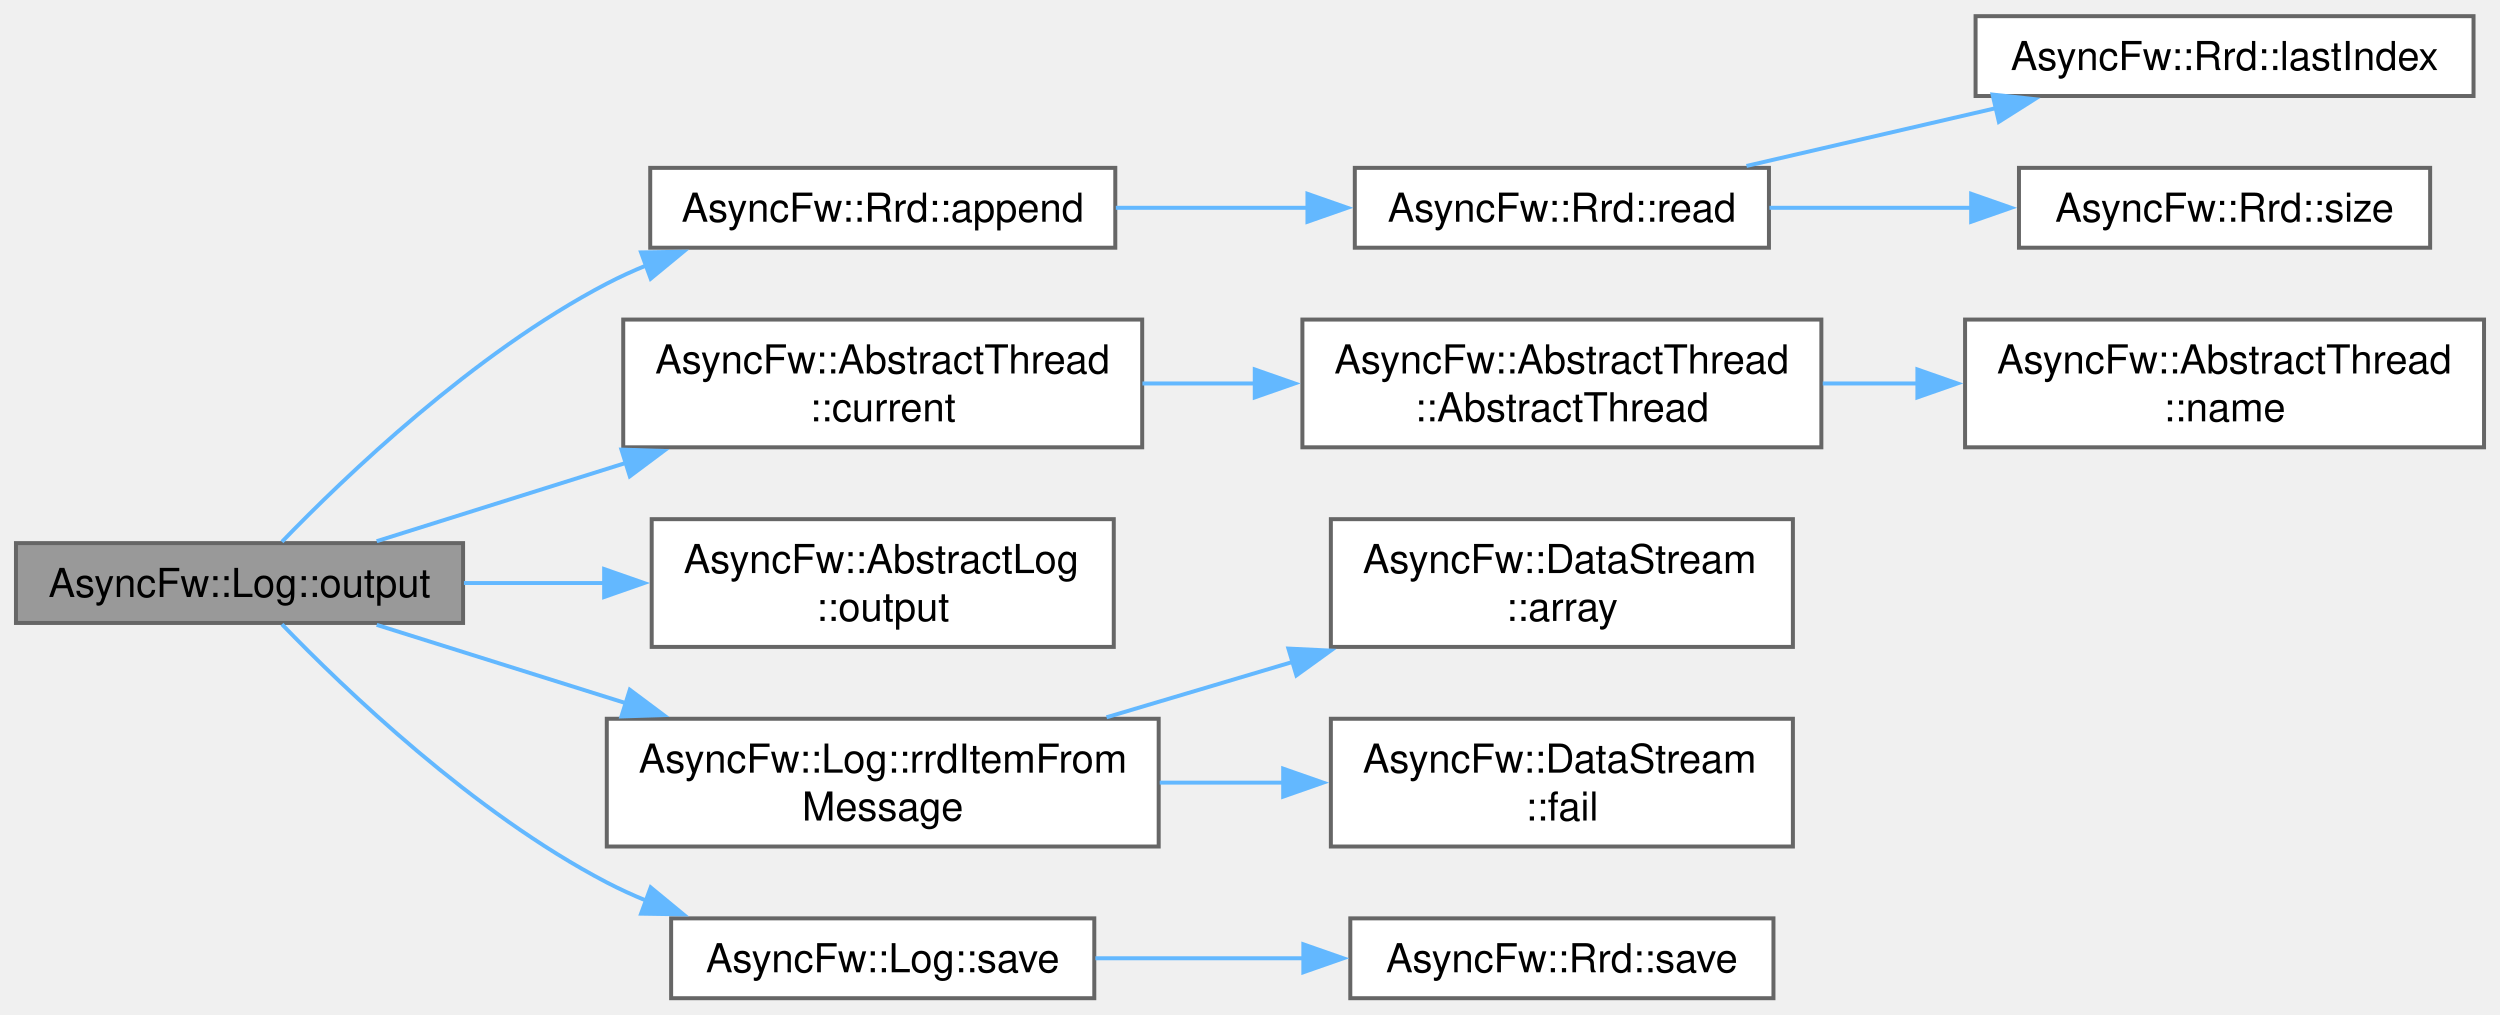
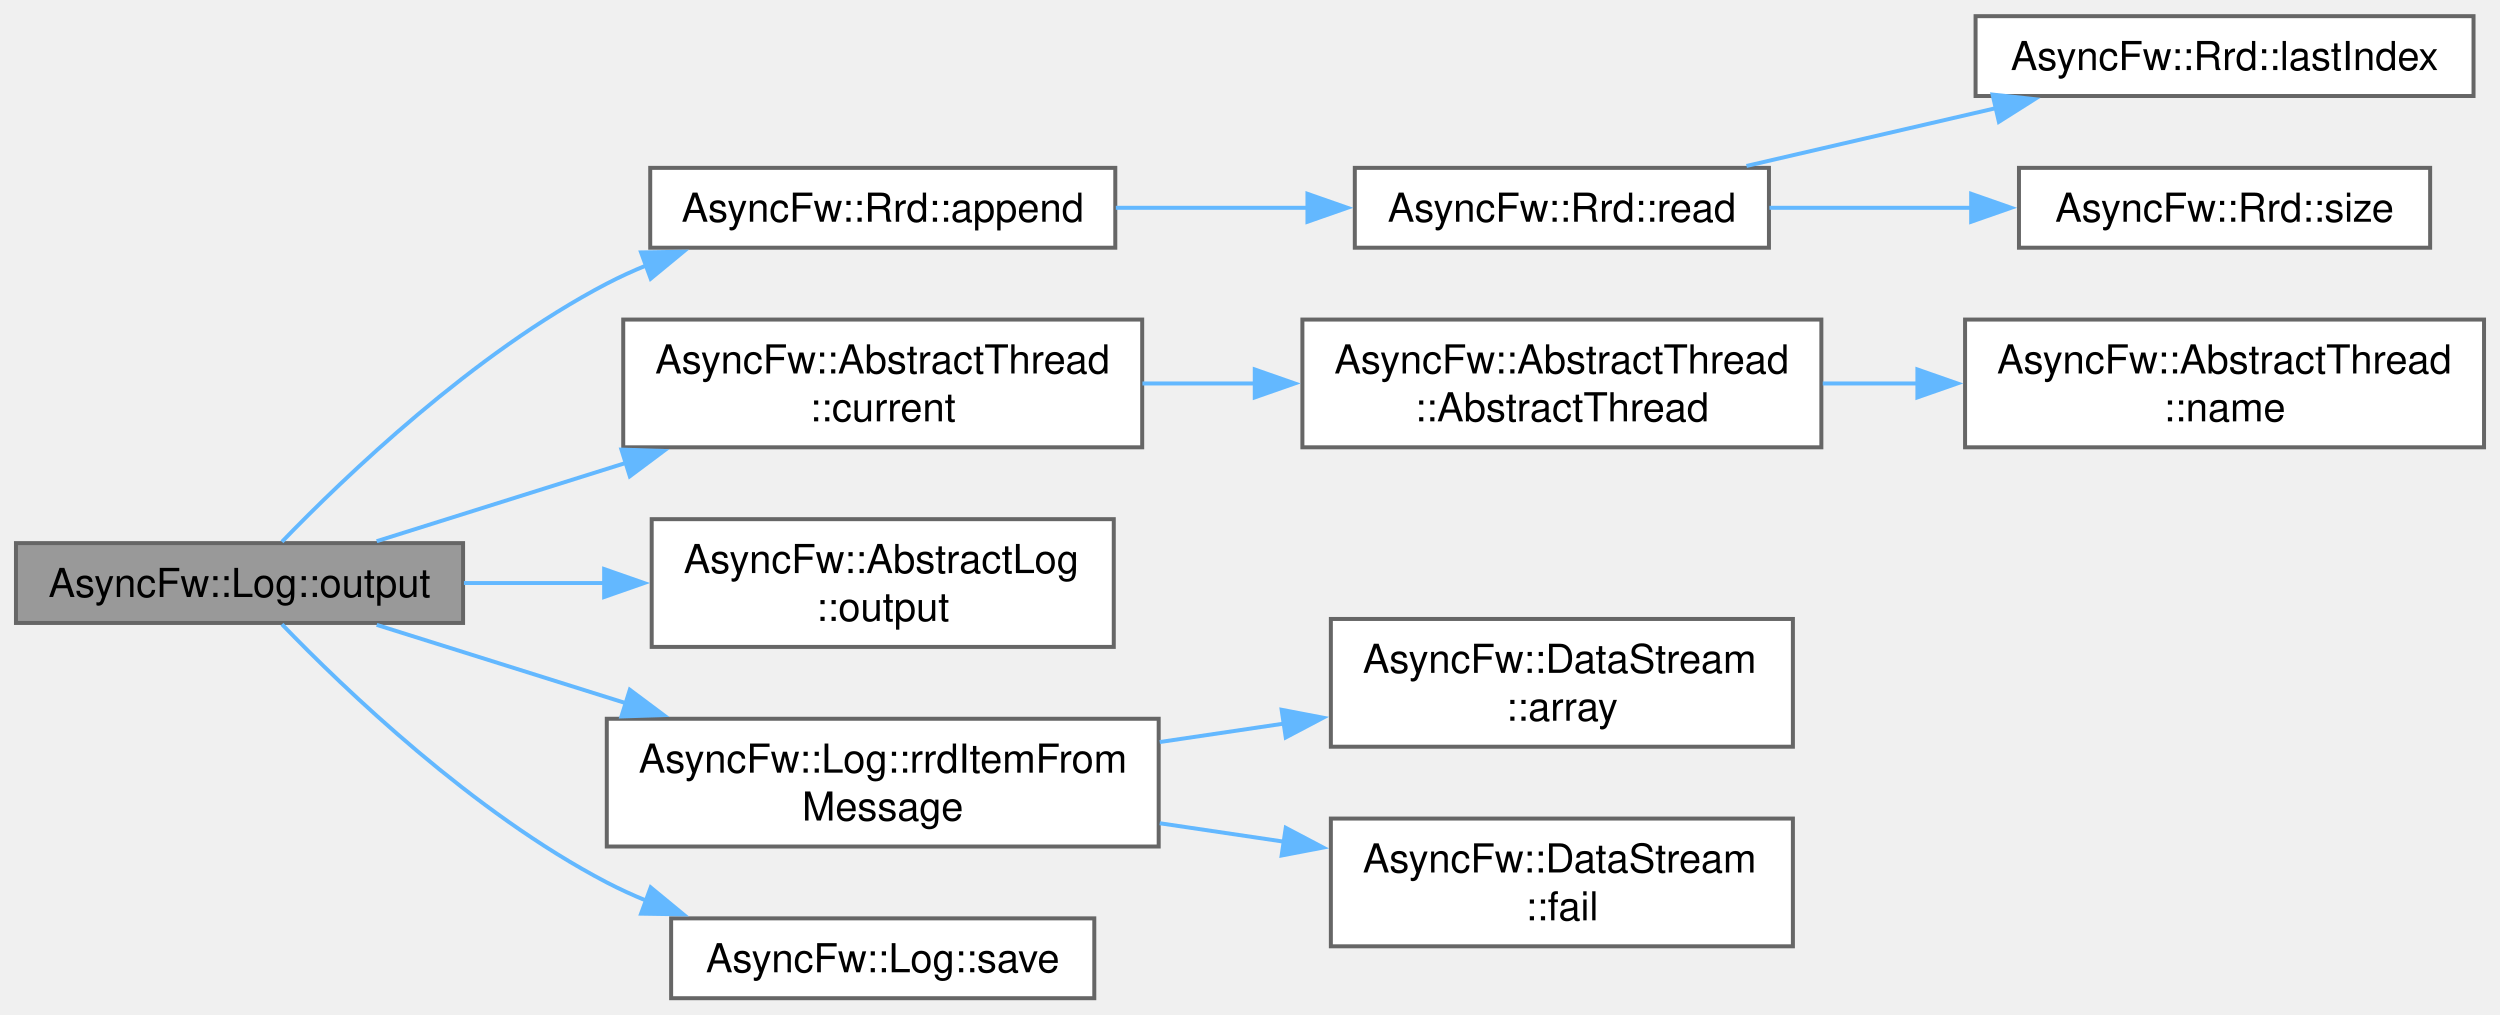
<svg xmlns="http://www.w3.org/2000/svg" xmlns:xlink="http://www.w3.org/1999/xlink" width="626pt" height="254pt" viewBox="0.00 0.00 626.25 254.00">
  <g id="graph0" class="graph" transform="scale(1 1) rotate(0) translate(4 250)">
    <g id="Node000001" class="node">
      <g id="a_Node000001">
        <a xlink:title="Persists log entries into the underlying Rrd buffer and manages automated disk flushing.">
          <polygon fill="#999999" stroke="#666666" points="112,-114 0,-114 0,-94 112,-94 112,-114" />
          <text text-anchor="middle" x="56" y="-100.5" font-family="Helvetica,sans-Serif" font-size="10.00">AsyncFw::Log::output</text>
        </a>
      </g>
    </g>
    <g id="Node000002" class="node">
      <g id="a_Node000002">
        <a xlink:href="classAsyncFw_1_1Rrd.html#a4c33c8721d57d0b3666549a52bf2a696" target="_top" xlink:title="Ingests and commits a new item layout entry directly into the tail of the circular timeline framework...">
          <polygon fill="white" stroke="#666666" points="275.38,-208 158.88,-208 158.88,-188 275.38,-188 275.38,-208" />
          <text text-anchor="middle" x="217.12" y="-194.5" font-family="Helvetica,sans-Serif" font-size="10.00">AsyncFw::Rrd::append</text>
        </a>
      </g>
    </g>
    <g id="edge1_Node000001_Node000002" class="edge">
      <g id="a_edge1_Node000001_Node000002">
        <a xlink:title=" ">
          <path fill="none" stroke="#63b8ff" d="M66.62,-114.33C82.2,-130.46 114.6,-161.58 148,-179 151.21,-180.67 154.59,-182.22 158.05,-183.63" />
          <polygon fill="#63b8ff" stroke="#63b8ff" points="156.59,-186.82 167.18,-186.99 159,-180.25 156.59,-186.82" />
        </a>
      </g>
    </g>
    <g id="Node000006" class="node">
      <g id="a_Node000006">
        <a xlink:href="classAsyncFw_1_1AbstractThread.html#af33c5949edb374d673a7a9ac0c81ec32" target="_top" xlink:title="Returns a pointer to the AsyncFw::AbstractThread that manages the currently executing thread.">
          <polygon fill="white" stroke="#666666" points="282.12,-170 152.12,-170 152.12,-138 282.12,-138 282.12,-170" />
          <text text-anchor="start" x="160.12" y="-156.5" font-family="Helvetica,sans-Serif" font-size="10.00">AsyncFw::AbstractThread</text>
          <text text-anchor="middle" x="217.12" y="-144.5" font-family="Helvetica,sans-Serif" font-size="10.00">::current</text>
        </a>
      </g>
    </g>
    <g id="edge5_Node000001_Node000006" class="edge">
      <g id="a_edge5_Node000001_Node000006">
        <a xlink:title=" ">
          <path fill="none" stroke="#63b8ff" d="M90.36,-114.48C108.44,-120.16 131.39,-127.38 152.73,-134.08" />
          <polygon fill="#63b8ff" stroke="#63b8ff" points="151.67,-137.42 162.26,-137.08 153.77,-130.74 151.67,-137.42" />
        </a>
      </g>
    </g>
    <g id="Node000009" class="node">
      <g id="a_Node000009">
        <a xlink:href="classAsyncFw_1_1AbstractLog.html#af5285b3d69b6af192fb2656d44b2e122" target="_top" xlink:title="Routes an individual message directly to active outputs (like LogStream::console_output).">
          <polygon fill="white" stroke="#666666" points="275,-120 159.25,-120 159.25,-88 275,-88 275,-120" />
          <text text-anchor="start" x="167.25" y="-106.5" font-family="Helvetica,sans-Serif" font-size="10.00">AsyncFw::AbstractLog</text>
          <text text-anchor="middle" x="217.12" y="-94.5" font-family="Helvetica,sans-Serif" font-size="10.00">::output</text>
        </a>
      </g>
    </g>
    <g id="edge8_Node000001_Node000009" class="edge">
      <g id="a_edge8_Node000001_Node000009">
        <a xlink:title=" ">
          <path fill="none" stroke="#63b8ff" d="M112.21,-104C123.64,-104 135.81,-104 147.64,-104" />
          <polygon fill="#63b8ff" stroke="#63b8ff" points="147.34,-107.5 157.34,-104 147.34,-100.5 147.34,-107.5" />
        </a>
      </g>
    </g>
    <g id="Node000010" class="node">
      <g id="a_Node000010">
        <a xlink:href="classAsyncFw_1_1Log.html#a36128876c58bc05a4b8ec59144abdaa1" target="_top" xlink:title="Unrolls a Message structure into a flat serialized DataArray binary block suitable for Rrd storage.">
          <polygon fill="white" stroke="#666666" points="286.25,-70 148,-70 148,-38 286.25,-38 286.25,-70" />
          <text text-anchor="start" x="156" y="-56.5" font-family="Helvetica,sans-Serif" font-size="10.00">AsyncFw::Log::rrdItemFrom</text>
          <text text-anchor="middle" x="217.12" y="-44.5" font-family="Helvetica,sans-Serif" font-size="10.00">Message</text>
        </a>
      </g>
    </g>
    <g id="edge9_Node000001_Node000010" class="edge">
      <g id="a_edge9_Node000001_Node000010">
        <a xlink:title=" ">
          <path fill="none" stroke="#63b8ff" d="M90.36,-93.52C108.44,-87.84 131.39,-80.62 152.73,-73.92" />
          <polygon fill="#63b8ff" stroke="#63b8ff" points="153.77,-77.26 162.26,-70.92 151.67,-70.58 153.77,-77.26" />
        </a>
      </g>
    </g>
    <g id="Node000013" class="node">
      <g id="a_Node000013">
-         <a xlink:href="classAsyncFw_1_1Log.html#af7b8fc20bdbe3dbf6f8e5b4fee3ada85" target="_top" xlink:title="Safe write transaction proxy that bypasses filesystem synchronization if the database is in read-only...">
+         <a xlink:href="classAsyncFw_1_1Log.html#aa245705a619748ab41ad9b0a43b81767" target="_top" xlink:title="Safe write transaction proxy that bypasses filesystem synchronization if the database is in read-only...">
          <polygon fill="white" stroke="#666666" points="270.12,-20 164.12,-20 164.12,0 270.12,0 270.12,-20" />
          <text text-anchor="middle" x="217.12" y="-6.5" font-family="Helvetica,sans-Serif" font-size="10.00">AsyncFw::Log::save</text>
        </a>
      </g>
    </g>
    <g id="edge12_Node000001_Node000013" class="edge">
      <g id="a_edge12_Node000001_Node000013">
        <a xlink:title=" ">
          <path fill="none" stroke="#63b8ff" d="M66.62,-93.67C82.2,-77.54 114.6,-46.42 148,-29 151.21,-27.33 154.59,-25.78 158.05,-24.37" />
          <polygon fill="#63b8ff" stroke="#63b8ff" points="159,-27.75 167.18,-21.01 156.59,-21.18 159,-27.75" />
        </a>
      </g>
    </g>
    <g id="Node000003" class="node">
      <g id="a_Node000003">
        <a xlink:href="classAsyncFw_1_1Rrd.html#a171ca62295eb74da3e222bb14e14dea8" target="_top" xlink:title="Slices historical time-series data records from a given timestamp and extracts them into a provided d...">
          <polygon fill="white" stroke="#666666" points="439.12,-208 335.38,-208 335.38,-188 439.12,-188 439.12,-208" />
          <text text-anchor="middle" x="387.25" y="-194.5" font-family="Helvetica,sans-Serif" font-size="10.00">AsyncFw::Rrd::read</text>
        </a>
      </g>
    </g>
    <g id="edge2_Node000002_Node000003" class="edge">
      <g id="a_edge2_Node000002_Node000003">
        <a xlink:title=" ">
          <path fill="none" stroke="#63b8ff" d="M275.51,-198C291.05,-198 307.95,-198 323.75,-198" />
          <polygon fill="#63b8ff" stroke="#63b8ff" points="323.52,-201.5 333.52,-198 323.52,-194.5 323.52,-201.5" />
        </a>
      </g>
    </g>
    <g id="Node000004" class="node">
      <g id="a_Node000004">
        <a xlink:href="classAsyncFw_1_1Rrd.html#a113f3548987e7b830295e91bc74e2b89" target="_top" xlink:title="Returns the absolute unique incremental primary master timeline database record tracking index offset...">
          <polygon fill="white" stroke="#666666" points="615.62,-246 490.88,-246 490.88,-226 615.62,-226 615.62,-246" />
          <text text-anchor="middle" x="553.25" y="-232.5" font-family="Helvetica,sans-Serif" font-size="10.00">AsyncFw::Rrd::lastIndex</text>
        </a>
      </g>
    </g>
    <g id="edge3_Node000003_Node000004" class="edge">
      <g id="a_edge3_Node000003_Node000004">
        <a xlink:title=" ">
          <path fill="none" stroke="#63b8ff" d="M433.5,-208.48C452.86,-212.97 475.66,-218.25 496.09,-222.99" />
          <polygon fill="#63b8ff" stroke="#63b8ff" points="495.14,-226.36 505.68,-225.21 496.72,-219.54 495.14,-226.36" />
        </a>
      </g>
    </g>
    <g id="Node000005" class="node">
      <g id="a_Node000005">
        <a xlink:href="classAsyncFw_1_1Rrd.html#a330145de892c6f5e916d7dda15aeedfc" target="_top" xlink:title="Returns the absolute maximum capability size (total slots) configured for this circular ring buffer l...">
          <polygon fill="white" stroke="#666666" points="604.75,-208 501.75,-208 501.75,-188 604.75,-188 604.75,-208" />
          <text text-anchor="middle" x="553.25" y="-194.5" font-family="Helvetica,sans-Serif" font-size="10.00">AsyncFw::Rrd::size</text>
        </a>
      </g>
    </g>
    <g id="edge4_Node000003_Node000005" class="edge">
      <g id="a_edge4_Node000003_Node000005">
        <a xlink:title=" ">
          <path fill="none" stroke="#63b8ff" d="M439.24,-198C455.29,-198 473.19,-198 489.92,-198" />
          <polygon fill="#63b8ff" stroke="#63b8ff" points="489.78,-201.5 499.78,-198 489.78,-194.5 489.78,-201.5" />
        </a>
      </g>
    </g>
    <g id="Node000007" class="node">
      <g id="a_Node000007">
        <a xlink:href="classAsyncFw_1_1AbstractThread.html#a8c9202c90ac101522f26c4260cb01b59" target="_top" xlink:title="Constructs a thread.">
          <polygon fill="white" stroke="#666666" points="452.25,-170 322.25,-170 322.25,-138 452.25,-138 452.25,-170" />
          <text text-anchor="start" x="330.25" y="-156.5" font-family="Helvetica,sans-Serif" font-size="10.00">AsyncFw::AbstractThread</text>
          <text text-anchor="middle" x="387.25" y="-144.5" font-family="Helvetica,sans-Serif" font-size="10.00">::AbstractThread</text>
        </a>
      </g>
    </g>
    <g id="edge6_Node000006_Node000007" class="edge">
      <g id="a_edge6_Node000006_Node000007">
        <a xlink:title=" ">
          <path fill="none" stroke="#63b8ff" d="M282.17,-154C291.4,-154 300.98,-154 310.42,-154" />
          <polygon fill="#63b8ff" stroke="#63b8ff" points="310.32,-157.5 320.32,-154 310.32,-150.5 310.32,-157.5" />
        </a>
      </g>
    </g>
    <g id="Node000008" class="node">
      <g id="a_Node000008">
        <a xlink:href="classAsyncFw_1_1AbstractThread.html#a0cd916251e061aaf3d456575ef052edd" target="_top" xlink:title="Returns name of managed thread.">
          <polygon fill="white" stroke="#666666" points="618.25,-170 488.25,-170 488.25,-138 618.25,-138 618.25,-170" />
          <text text-anchor="start" x="496.25" y="-156.5" font-family="Helvetica,sans-Serif" font-size="10.00">AsyncFw::AbstractThread</text>
          <text text-anchor="middle" x="553.25" y="-144.5" font-family="Helvetica,sans-Serif" font-size="10.00">::name</text>
        </a>
      </g>
    </g>
    <g id="edge7_Node000007_Node000008" class="edge">
      <g id="a_edge7_Node000007_Node000008">
        <a xlink:title=" ">
          <path fill="none" stroke="#63b8ff" d="M452.6,-154C460.46,-154 468.56,-154 476.58,-154" />
          <polygon fill="#63b8ff" stroke="#63b8ff" points="476.31,-157.5 486.31,-154 476.31,-150.5 476.31,-157.5" />
        </a>
      </g>
    </g>
    <g id="Node000011" class="node">
      <g id="a_Node000011">
        <a xlink:href="classAsyncFw_1_1DataStream.html#ae64c4b08a3259146d4476c0385352479" target="_top" xlink:title="Retrieves a reference to the active cumulative raw byte array built by the stream.">
-           <polygon fill="white" stroke="#666666" points="445.12,-120 329.38,-120 329.38,-88 445.12,-88 445.12,-120" />
-           <text text-anchor="start" x="337.38" y="-106.5" font-family="Helvetica,sans-Serif" font-size="10.00">AsyncFw::DataStream</text>
-           <text text-anchor="middle" x="387.25" y="-94.5" font-family="Helvetica,sans-Serif" font-size="10.00">::array</text>
+           <polygon fill="white" stroke="#666666" points="445.12,-95 329.38,-95 329.38,-63 445.12,-63 445.12,-95" />
+           <text text-anchor="start" x="337.38" y="-81.5" font-family="Helvetica,sans-Serif" font-size="10.00">AsyncFw::DataStream</text>
+           <text text-anchor="middle" x="387.25" y="-69.5" font-family="Helvetica,sans-Serif" font-size="10.00">::array</text>
        </a>
      </g>
    </g>
    <g id="edge10_Node000010_Node000011" class="edge">
      <g id="a_edge10_Node000010_Node000011">
        <a xlink:title=" ">
-           <path fill="none" stroke="#63b8ff" d="M273.18,-70.37C288.19,-74.84 304.62,-79.72 320.18,-84.35" />
-           <polygon fill="#63b8ff" stroke="#63b8ff" points="318.75,-87.58 329.34,-87.07 320.75,-80.87 318.75,-87.58" />
+           <path fill="none" stroke="#63b8ff" d="M286.51,-64.17C296.86,-65.71 307.53,-67.29 317.88,-68.83" />
+           <polygon fill="#63b8ff" stroke="#63b8ff" points="317.05,-72.25 327.45,-70.26 318.08,-65.32 317.05,-72.25" />
        </a>
      </g>
    </g>
    <g id="Node000012" class="node">
      <g id="a_Node000012">
        <a xlink:href="classAsyncFw_1_1DataStream.html#a58e67062bf6cd3f77a8203758b01eaf8" target="_top" xlink:title="Checks if the stream pipeline encountered a boundary check failure, bad memory, or malformed data pac...">
-           <polygon fill="white" stroke="#666666" points="445.12,-70 329.38,-70 329.38,-38 445.12,-38 445.12,-70" />
-           <text text-anchor="start" x="337.38" y="-56.5" font-family="Helvetica,sans-Serif" font-size="10.00">AsyncFw::DataStream</text>
-           <text text-anchor="middle" x="387.25" y="-44.5" font-family="Helvetica,sans-Serif" font-size="10.00">::fail</text>
+           <polygon fill="white" stroke="#666666" points="445.12,-45 329.38,-45 329.38,-13 445.12,-13 445.12,-45" />
+           <text text-anchor="start" x="337.38" y="-31.5" font-family="Helvetica,sans-Serif" font-size="10.00">AsyncFw::DataStream</text>
+           <text text-anchor="middle" x="387.25" y="-19.5" font-family="Helvetica,sans-Serif" font-size="10.00">::fail</text>
        </a>
      </g>
    </g>
    <g id="edge11_Node000010_Node000012" class="edge">
      <g id="a_edge11_Node000010_Node000012">
        <a xlink:title=" ">
-           <path fill="none" stroke="#63b8ff" d="M286.51,-54C296.75,-54 307.31,-54 317.55,-54" />
-           <polygon fill="#63b8ff" stroke="#63b8ff" points="317.44,-57.5 327.44,-54 317.44,-50.5 317.44,-57.5" />
-         </a>
-       </g>
-     </g>
-     <g id="Node000014" class="node">
-       <g id="a_Node000014">
-         <a xlink:href="classAsyncFw_1_1Rrd.html#a7f2590f1a87af46970c6e54eefb4c6f6" target="_top" xlink:title="Forces a synchronous flushing execution write path to save memory tables down to an explicit local fi...">
-           <polygon fill="white" stroke="#666666" points="440.25,-20 334.25,-20 334.25,0 440.25,0 440.25,-20" />
-           <text text-anchor="middle" x="387.25" y="-6.5" font-family="Helvetica,sans-Serif" font-size="10.00">AsyncFw::Rrd::save</text>
-         </a>
-       </g>
-     </g>
-     <g id="edge13_Node000013_Node000014" class="edge">
-       <g id="a_edge13_Node000013_Node000014">
-         <a xlink:title=" ">
-           <path fill="none" stroke="#63b8ff" d="M270.4,-10C287,-10 305.55,-10 322.85,-10" />
-           <polygon fill="#63b8ff" stroke="#63b8ff" points="322.49,-13.5 332.49,-10 322.49,-6.5 322.49,-13.5" />
+           <path fill="none" stroke="#63b8ff" d="M286.51,-43.83C296.86,-42.29 307.53,-40.71 317.88,-39.17" />
+           <polygon fill="#63b8ff" stroke="#63b8ff" points="318.08,-42.68 327.45,-37.74 317.05,-35.75 318.08,-42.68" />
        </a>
      </g>
    </g>
  </g>
</svg>
